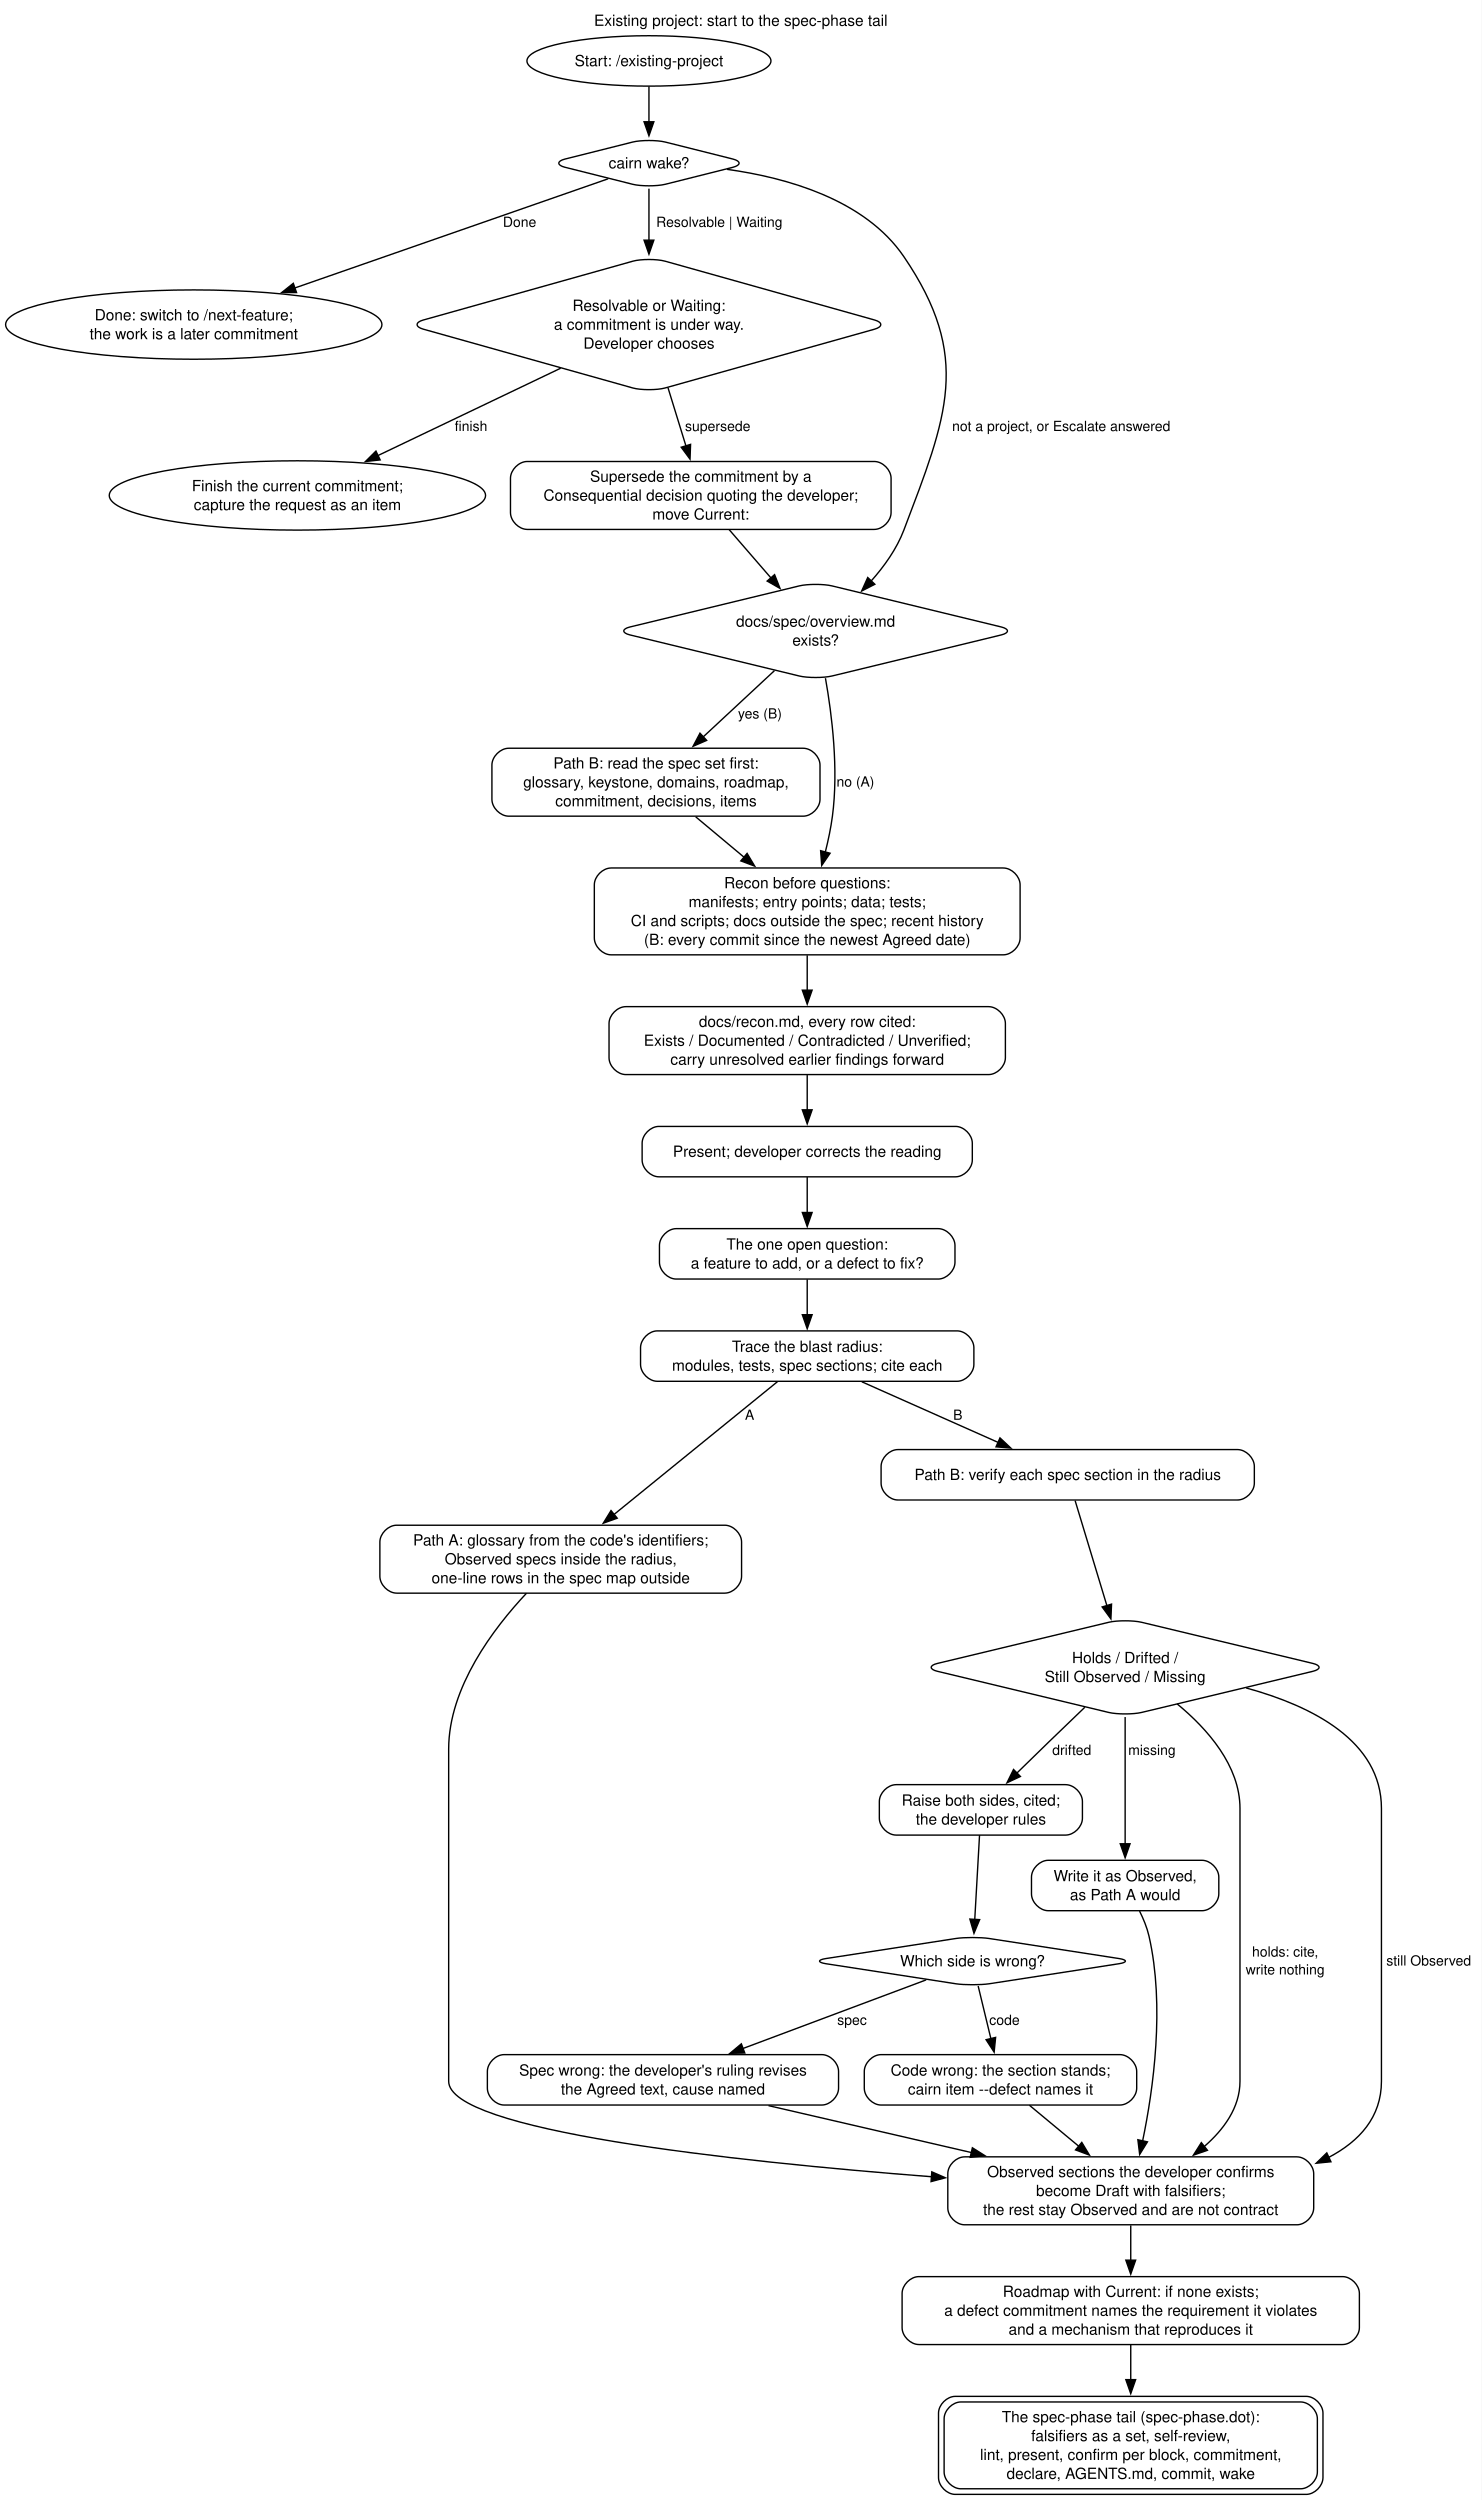
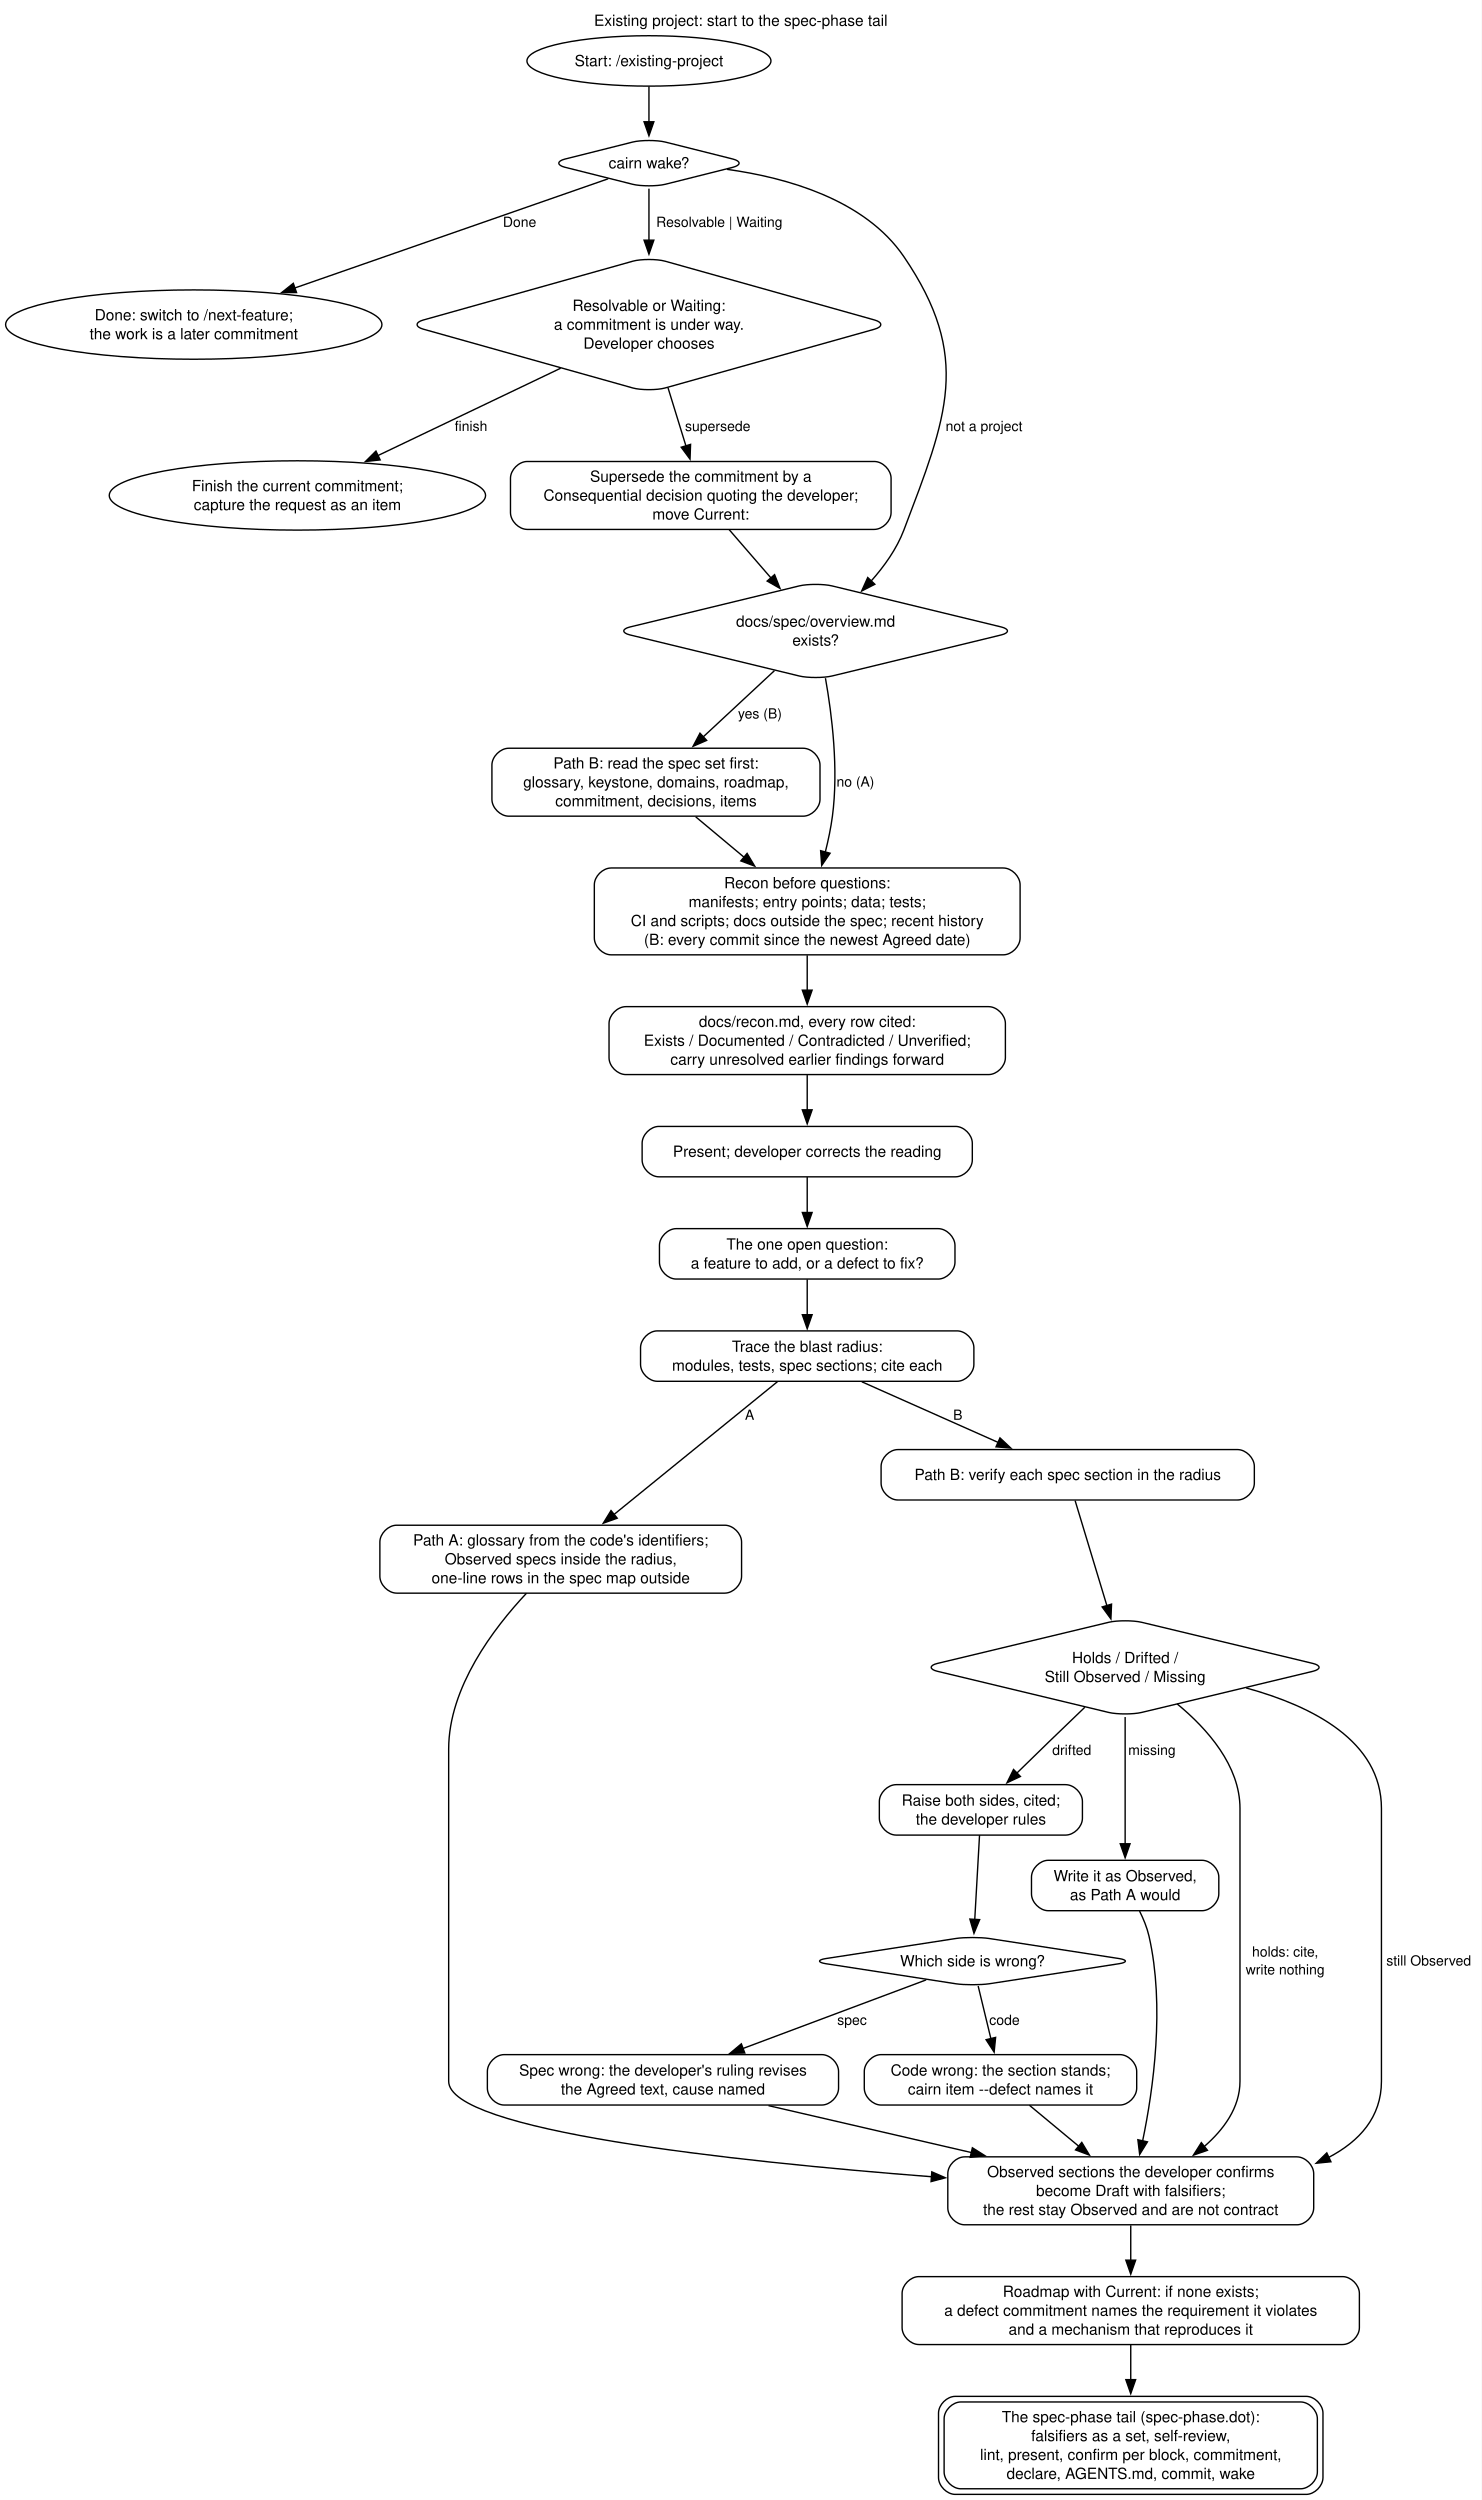
<svg xmlns="http://www.w3.org/2000/svg" width="1058pt" height="1785pt" viewBox="0.00 0.00 1058.00 1785.00">
  <g id="graph0" class="graph" transform="scale(1 1) rotate(0) translate(4 1781)">
    <polygon fill="white" stroke="none" points="-4,4 -4,-1781 1053.85,-1781 1053.85,4 -4,4" />
    <text xml:space="preserve" text-anchor="middle" x="524.93" y="-1762.55" font-family="Helvetica,sans-Serif" font-size="11.00">Existing project: start to the spec-phase tail</text>
    <g id="node1" class="node">
      <ellipse fill="none" stroke="black" cx="459.35" cy="-1737.5" rx="87.12" ry="18" />
      <text xml:space="preserve" text-anchor="middle" x="459.35" y="-1733.8" font-family="Helvetica,sans-Serif" font-size="11.00">Start: /existing-project</text>
    </g>
    <g id="node2" class="node">
      <path fill="none" stroke="black" d="M447.71,-1679.57C447.71,-1679.57 399.36,-1667.42 399.36,-1667.42 393.54,-1665.96 393.54,-1663.04 399.36,-1661.57 399.36,-1661.57 447.71,-1649.42 447.71,-1649.42 453.53,-1647.96 465.17,-1647.96 470.99,-1649.42 470.99,-1649.42 519.34,-1661.57 519.34,-1661.57 525.16,-1663.04 525.16,-1665.96 519.34,-1667.42 519.34,-1667.42 470.99,-1679.57 470.99,-1679.57 465.17,-1681.04 453.53,-1681.04 447.71,-1679.57" />
      <text xml:space="preserve" text-anchor="middle" x="459.35" y="-1660.8" font-family="Helvetica,sans-Serif" font-size="11.00">cairn wake?</text>
    </g>
    <g id="edge1" class="edge">
      <path fill="none" stroke="black" d="M459.35,-1719.31C459.35,-1711.72 459.35,-1702.6 459.35,-1694.04" />
      <polygon fill="black" stroke="black" points="462.85,-1694.04 459.35,-1684.04 455.85,-1694.04 462.85,-1694.04" />
    </g>
    <g id="node3" class="node">
      <ellipse fill="none" stroke="black" cx="134.35" cy="-1549.25" rx="134.35" ry="24.75" />
      <text xml:space="preserve" text-anchor="middle" x="134.35" y="-1552.3" font-family="Helvetica,sans-Serif" font-size="11.00">Done: switch to /next-feature;</text>
      <text xml:space="preserve" text-anchor="middle" x="134.35" y="-1538.8" font-family="Helvetica,sans-Serif" font-size="11.00">the work is a later commitment</text>
    </g>
    <g id="edge2" class="edge">
      <path fill="none" stroke="black" d="M430.22,-1653.35C380.21,-1635.92 276.6,-1599.81 206.26,-1575.31" />
      <polygon fill="black" stroke="black" points="207.73,-1572.11 197.13,-1572.12 205.42,-1578.72 207.73,-1572.11" />
      <text xml:space="preserve" text-anchor="middle" x="366.98" y="-1619" font-family="Helvetica,sans-Serif" font-size="10.00">Done</text>
    </g>
    <g id="node4" class="node">
      <path fill="none" stroke="black" d="M447.8,-1594.5C447.8,-1594.5 298.15,-1552.49 298.15,-1552.49 292.38,-1550.87 292.38,-1547.63 298.15,-1546 298.15,-1546 447.8,-1503.99 447.8,-1503.99 453.57,-1502.37 465.13,-1502.37 470.9,-1503.99 470.9,-1503.99 620.55,-1546 620.55,-1546 626.32,-1547.63 626.32,-1550.87 620.55,-1552.49 620.55,-1552.49 470.9,-1594.5 470.9,-1594.5 465.13,-1596.13 453.57,-1596.13 447.8,-1594.5" />
      <text xml:space="preserve" text-anchor="middle" x="459.35" y="-1559.05" font-family="Helvetica,sans-Serif" font-size="11.00">Resolvable or Waiting:</text>
      <text xml:space="preserve" text-anchor="middle" x="459.35" y="-1545.55" font-family="Helvetica,sans-Serif" font-size="11.00">a commitment is under way.</text>
      <text xml:space="preserve" text-anchor="middle" x="459.35" y="-1532.05" font-family="Helvetica,sans-Serif" font-size="11.00">Developer chooses</text>
    </g>
    <g id="edge3" class="edge">
      <path fill="none" stroke="black" d="M459.35,-1646.3C459.35,-1636.24 459.35,-1622.89 459.35,-1609.36" />
      <polygon fill="black" stroke="black" points="462.85,-1609.52 459.35,-1599.52 455.85,-1609.52 462.85,-1609.52" />
      <text xml:space="preserve" text-anchor="middle" x="509.6" y="-1619" font-family="Helvetica,sans-Serif" font-size="10.00">Resolvable | Waiting</text>
    </g>
    <g id="node7" class="node">
      <path fill="none" stroke="black" d="M566.69,-1362.67C566.69,-1362.67 445.76,-1333.33 445.76,-1333.33 439.93,-1331.91 439.93,-1329.09 445.76,-1327.67 445.76,-1327.67 566.69,-1298.33 566.69,-1298.33 572.52,-1296.91 584.18,-1296.91 590.01,-1298.33 590.01,-1298.33 710.94,-1327.67 710.94,-1327.67 716.77,-1329.09 716.77,-1331.91 710.94,-1333.33 710.94,-1333.33 590.01,-1362.67 590.01,-1362.67 584.18,-1364.09 572.52,-1364.09 566.69,-1362.67" />
      <text xml:space="preserve" text-anchor="middle" x="578.35" y="-1333.55" font-family="Helvetica,sans-Serif" font-size="11.00">docs/spec/overview.md</text>
      <text xml:space="preserve" text-anchor="middle" x="578.35" y="-1320.05" font-family="Helvetica,sans-Serif" font-size="11.00">exists?</text>
    </g>
    <g id="edge4" class="edge">
      <path fill="none" stroke="black" d="M515.12,-1660.09C557.68,-1654.19 613.56,-1638.57 641.35,-1597.75 690.18,-1526.01 672.15,-1483.63 641.35,-1402.5 636.27,-1389.13 627.4,-1376.66 617.88,-1366.02" />
      <polygon fill="black" stroke="black" points="620.64,-1363.84 611.21,-1359 615.56,-1368.66 620.64,-1363.84" />
-       <text xml:space="preserve" text-anchor="middle" x="753.71" y="-1473.25" font-family="Helvetica,sans-Serif" font-size="10.00">not a project, or Escalate answered</text>
+       <text xml:space="preserve" text-anchor="middle" x="698.59" y="-1473.25" font-family="Helvetica,sans-Serif" font-size="10.00">not a project</text>
    </g>
    <g id="node5" class="node">
      <ellipse fill="none" stroke="black" cx="208.35" cy="-1427.25" rx="134.35" ry="24.75" />
      <text xml:space="preserve" text-anchor="middle" x="208.35" y="-1430.3" font-family="Helvetica,sans-Serif" font-size="11.00">Finish the current commitment;</text>
      <text xml:space="preserve" text-anchor="middle" x="208.35" y="-1416.8" font-family="Helvetica,sans-Serif" font-size="11.00">capture the request as an item</text>
    </g>
    <g id="edge5" class="edge">
      <path fill="none" stroke="black" d="M396.34,-1518.12C356.21,-1498.94 304.65,-1474.29 265.67,-1455.65" />
      <polygon fill="black" stroke="black" points="267.44,-1452.62 256.91,-1451.46 264.42,-1458.94 267.44,-1452.62" />
      <text xml:space="preserve" text-anchor="middle" x="332.32" y="-1473.25" font-family="Helvetica,sans-Serif" font-size="10.00">finish</text>
    </g>
    <g id="node6" class="node">
      <path fill="none" stroke="black" d="M620.23,-1451.5C620.23,-1451.5 372.48,-1451.5 372.48,-1451.5 366.48,-1451.5 360.48,-1445.5 360.48,-1439.5 360.48,-1439.5 360.48,-1415 360.48,-1415 360.48,-1409 366.48,-1403 372.48,-1403 372.48,-1403 620.23,-1403 620.23,-1403 626.23,-1403 632.23,-1409 632.23,-1415 632.23,-1415 632.23,-1439.5 632.23,-1439.5 632.23,-1445.5 626.23,-1451.5 620.23,-1451.5" />
      <text xml:space="preserve" text-anchor="middle" x="496.35" y="-1437.05" font-family="Helvetica,sans-Serif" font-size="11.00">Supersede the commitment by a</text>
      <text xml:space="preserve" text-anchor="middle" x="496.35" y="-1423.55" font-family="Helvetica,sans-Serif" font-size="11.00">Consequential decision quoting the developer;</text>
      <text xml:space="preserve" text-anchor="middle" x="496.35" y="-1410.05" font-family="Helvetica,sans-Serif" font-size="11.00">move Current:</text>
    </g>
    <g id="edge6" class="edge">
      <path fill="none" stroke="black" d="M472.92,-1504.25C477.16,-1490.48 481.78,-1475.51 485.78,-1462.52" />
      <polygon fill="black" stroke="black" points="489.07,-1463.73 488.67,-1453.15 482.38,-1461.67 489.07,-1463.73" />
      <text xml:space="preserve" text-anchor="middle" x="508.45" y="-1473.25" font-family="Helvetica,sans-Serif" font-size="10.00">supersede</text>
    </g>
    <g id="edge7" class="edge">
      <path fill="none" stroke="black" d="M516.62,-1402.83C525.61,-1392.43 536.42,-1379.95 546.45,-1368.36" />
      <polygon fill="black" stroke="black" points="549.05,-1370.71 552.94,-1360.86 543.75,-1366.13 549.05,-1370.71" />
    </g>
    <g id="node8" class="node">
      <path fill="none" stroke="black" d="M569.48,-1246.75C569.48,-1246.75 359.23,-1246.75 359.23,-1246.75 353.23,-1246.75 347.23,-1240.75 347.23,-1234.75 347.23,-1234.75 347.23,-1210.25 347.23,-1210.25 347.23,-1204.25 353.23,-1198.25 359.23,-1198.25 359.23,-1198.25 569.48,-1198.25 569.48,-1198.25 575.48,-1198.25 581.48,-1204.25 581.48,-1210.25 581.48,-1210.25 581.48,-1234.75 581.48,-1234.75 581.48,-1240.75 575.48,-1246.75 569.48,-1246.75" />
      <text xml:space="preserve" text-anchor="middle" x="464.35" y="-1232.3" font-family="Helvetica,sans-Serif" font-size="11.00">Path B: read the spec set first:</text>
      <text xml:space="preserve" text-anchor="middle" x="464.35" y="-1218.8" font-family="Helvetica,sans-Serif" font-size="11.00">glossary, keystone, domains, roadmap,</text>
      <text xml:space="preserve" text-anchor="middle" x="464.35" y="-1205.3" font-family="Helvetica,sans-Serif" font-size="11.00">commitment, decisions, items</text>
    </g>
    <g id="edge8" class="edge">
      <path fill="none" stroke="black" d="M548.99,-1302.2C533.37,-1287.68 514.1,-1269.76 497.9,-1254.69" />
      <polygon fill="black" stroke="black" points="500.55,-1252.38 490.85,-1248.14 495.79,-1257.51 500.55,-1252.38" />
      <text xml:space="preserve" text-anchor="middle" x="538.6" y="-1268" font-family="Helvetica,sans-Serif" font-size="10.00">yes (B)</text>
    </g>
    <g id="node9" class="node">
      <path fill="none" stroke="black" d="M712.35,-1161.25C712.35,-1161.25 432.35,-1161.25 432.35,-1161.25 426.35,-1161.25 420.35,-1155.25 420.35,-1149.25 420.35,-1149.25 420.35,-1111.25 420.35,-1111.25 420.35,-1105.25 426.35,-1099.25 432.35,-1099.25 432.35,-1099.25 712.35,-1099.25 712.35,-1099.25 718.35,-1099.25 724.35,-1105.25 724.35,-1111.25 724.35,-1111.25 724.35,-1149.25 724.35,-1149.25 724.35,-1155.25 718.35,-1161.25 712.35,-1161.25" />
      <text xml:space="preserve" text-anchor="middle" x="572.35" y="-1146.8" font-family="Helvetica,sans-Serif" font-size="11.00">Recon before questions:</text>
      <text xml:space="preserve" text-anchor="middle" x="572.35" y="-1133.3" font-family="Helvetica,sans-Serif" font-size="11.00">manifests; entry points; data; tests;</text>
      <text xml:space="preserve" text-anchor="middle" x="572.35" y="-1119.8" font-family="Helvetica,sans-Serif" font-size="11.00">CI and scripts; docs outside the spec; recent history</text>
      <text xml:space="preserve" text-anchor="middle" x="572.35" y="-1106.3" font-family="Helvetica,sans-Serif" font-size="11.00">(B: every commit since the newest Agreed date)</text>
    </g>
    <g id="edge9" class="edge">
      <path fill="none" stroke="black" d="M585.37,-1296.79C590.11,-1270.18 594.77,-1231.71 590.35,-1198.25 589.25,-1189.88 587.39,-1181.06 585.29,-1172.68" />
      <polygon fill="black" stroke="black" points="588.68,-1171.8 582.7,-1163.06 581.92,-1173.62 588.68,-1171.8" />
      <text xml:space="preserve" text-anchor="middle" x="606.75" y="-1219.38" font-family="Helvetica,sans-Serif" font-size="10.00">no (A)</text>
    </g>
    <g id="edge10" class="edge">
      <path fill="none" stroke="black" d="M492.73,-1197.79C503.28,-1188.97 515.54,-1178.72 527.23,-1168.95" />
      <polygon fill="black" stroke="black" points="529.43,-1171.68 534.86,-1162.58 524.94,-1166.31 529.43,-1171.68" />
    </g>
    <g id="node10" class="node">
      <path fill="none" stroke="black" d="M701.85,-1062.25C701.85,-1062.25 442.85,-1062.25 442.85,-1062.25 436.85,-1062.25 430.85,-1056.25 430.85,-1050.25 430.85,-1050.25 430.85,-1025.75 430.85,-1025.75 430.85,-1019.75 436.85,-1013.75 442.85,-1013.75 442.85,-1013.75 701.85,-1013.75 701.85,-1013.75 707.85,-1013.75 713.85,-1019.75 713.85,-1025.75 713.85,-1025.75 713.85,-1050.25 713.85,-1050.25 713.85,-1056.25 707.85,-1062.25 701.85,-1062.25" />
      <text xml:space="preserve" text-anchor="middle" x="572.35" y="-1047.8" font-family="Helvetica,sans-Serif" font-size="11.00">docs/recon.md, every row cited:</text>
      <text xml:space="preserve" text-anchor="middle" x="572.35" y="-1034.3" font-family="Helvetica,sans-Serif" font-size="11.00">Exists / Documented / Contradicted / Unverified;</text>
      <text xml:space="preserve" text-anchor="middle" x="572.35" y="-1020.8" font-family="Helvetica,sans-Serif" font-size="11.00">carry unresolved earlier findings forward</text>
    </g>
    <g id="edge11" class="edge">
      <path fill="none" stroke="black" d="M572.35,-1098.95C572.35,-1090.87 572.35,-1082.08 572.35,-1073.79" />
      <polygon fill="black" stroke="black" points="575.85,-1074.03 572.35,-1064.03 568.85,-1074.03 575.85,-1074.03" />
    </g>
    <g id="node11" class="node">
      <path fill="none" stroke="black" d="M678.23,-976.75C678.23,-976.75 466.48,-976.75 466.48,-976.75 460.48,-976.75 454.48,-970.75 454.48,-964.75 454.48,-964.75 454.48,-952.75 454.48,-952.75 454.48,-946.75 460.48,-940.75 466.48,-940.75 466.48,-940.75 678.23,-940.75 678.23,-940.75 684.23,-940.75 690.23,-946.75 690.23,-952.75 690.23,-952.75 690.23,-964.75 690.23,-964.75 690.23,-970.75 684.23,-976.75 678.23,-976.75" />
      <text xml:space="preserve" text-anchor="middle" x="572.35" y="-955.05" font-family="Helvetica,sans-Serif" font-size="11.00">Present; developer corrects the reading</text>
    </g>
    <g id="edge12" class="edge">
      <path fill="none" stroke="black" d="M572.35,-1013.4C572.35,-1005.53 572.35,-996.68 572.35,-988.46" />
      <polygon fill="black" stroke="black" points="575.85,-988.59 572.35,-978.59 568.85,-988.59 575.85,-988.59" />
    </g>
    <g id="node12" class="node">
      <path fill="none" stroke="black" d="M665.85,-903.75C665.85,-903.75 478.85,-903.75 478.85,-903.75 472.85,-903.75 466.85,-897.75 466.85,-891.75 466.85,-891.75 466.85,-879.75 466.85,-879.75 466.85,-873.75 472.85,-867.75 478.85,-867.75 478.85,-867.75 665.85,-867.75 665.85,-867.75 671.85,-867.75 677.85,-873.75 677.85,-879.75 677.85,-879.75 677.85,-891.75 677.85,-891.75 677.85,-897.75 671.85,-903.75 665.85,-903.75" />
      <text xml:space="preserve" text-anchor="middle" x="572.35" y="-888.8" font-family="Helvetica,sans-Serif" font-size="11.00">The one open question:</text>
      <text xml:space="preserve" text-anchor="middle" x="572.35" y="-875.3" font-family="Helvetica,sans-Serif" font-size="11.00">a feature to add, or a defect to fix?</text>
    </g>
    <g id="edge13" class="edge">
      <path fill="none" stroke="black" d="M572.35,-940.56C572.35,-932.98 572.35,-923.85 572.35,-915.29" />
      <polygon fill="black" stroke="black" points="575.85,-915.29 572.35,-905.29 568.85,-915.29 575.85,-915.29" />
    </g>
    <g id="node13" class="node">
      <path fill="none" stroke="black" d="M679.35,-830.75C679.35,-830.75 465.35,-830.75 465.35,-830.75 459.35,-830.75 453.35,-824.75 453.35,-818.75 453.35,-818.75 453.35,-806.75 453.35,-806.75 453.35,-800.75 459.35,-794.75 465.35,-794.75 465.35,-794.75 679.35,-794.75 679.35,-794.75 685.35,-794.75 691.35,-800.75 691.35,-806.75 691.35,-806.75 691.35,-818.75 691.35,-818.75 691.35,-824.75 685.35,-830.75 679.35,-830.75" />
      <text xml:space="preserve" text-anchor="middle" x="572.35" y="-815.8" font-family="Helvetica,sans-Serif" font-size="11.00">Trace the blast radius:</text>
      <text xml:space="preserve" text-anchor="middle" x="572.35" y="-802.3" font-family="Helvetica,sans-Serif" font-size="11.00">modules, tests, spec sections; cite each</text>
    </g>
    <g id="edge14" class="edge">
      <path fill="none" stroke="black" d="M572.35,-867.56C572.35,-859.98 572.35,-850.85 572.35,-842.29" />
      <polygon fill="black" stroke="black" points="575.85,-842.29 572.35,-832.29 568.85,-842.29 575.85,-842.29" />
    </g>
    <g id="node14" class="node">
      <path fill="none" stroke="black" d="M513.48,-692C513.48,-692 279.23,-692 279.23,-692 273.23,-692 267.23,-686 267.23,-680 267.23,-680 267.23,-655.5 267.23,-655.5 267.23,-649.5 273.23,-643.5 279.23,-643.5 279.23,-643.5 513.48,-643.5 513.48,-643.5 519.48,-643.5 525.48,-649.5 525.48,-655.5 525.48,-655.5 525.48,-680 525.48,-680 525.48,-686 519.48,-692 513.48,-692" />
      <text xml:space="preserve" text-anchor="middle" x="396.35" y="-677.55" font-family="Helvetica,sans-Serif" font-size="11.00">Path A: glossary from the code's identifiers;</text>
      <text xml:space="preserve" text-anchor="middle" x="396.35" y="-664.05" font-family="Helvetica,sans-Serif" font-size="11.00">Observed specs inside the radius,</text>
      <text xml:space="preserve" text-anchor="middle" x="396.35" y="-650.55" font-family="Helvetica,sans-Serif" font-size="11.00">one-line rows in the spec map outside</text>
    </g>
    <g id="edge15" class="edge">
      <path fill="none" stroke="black" d="M551.12,-794.5C522.21,-771.01 469.98,-728.57 434.26,-699.55" />
      <polygon fill="black" stroke="black" points="436.7,-697.02 426.73,-693.43 432.28,-702.46 436.7,-697.02" />
      <text xml:space="preserve" text-anchor="middle" x="531.21" y="-767.25" font-family="Helvetica,sans-Serif" font-size="10.00">A</text>
    </g>
    <g id="node15" class="node">
      <path fill="none" stroke="black" d="M879.6,-746C879.6,-746 637.1,-746 637.1,-746 631.1,-746 625.1,-740 625.1,-734 625.1,-734 625.1,-722 625.1,-722 625.1,-716 631.1,-710 637.1,-710 637.1,-710 879.6,-710 879.6,-710 885.6,-710 891.6,-716 891.6,-722 891.6,-722 891.6,-734 891.6,-734 891.6,-740 885.6,-746 879.6,-746" />
      <text xml:space="preserve" text-anchor="middle" x="758.35" y="-724.3" font-family="Helvetica,sans-Serif" font-size="11.00">Path B: verify each spec section in the radius</text>
    </g>
    <g id="edge16" class="edge">
      <path fill="none" stroke="black" d="M611.34,-794.4C639.64,-781.81 678.16,-764.68 708.66,-751.11" />
      <polygon fill="black" stroke="black" points="709.99,-754.34 717.71,-747.08 707.15,-747.95 709.99,-754.34" />
      <text xml:space="preserve" text-anchor="middle" x="679.86" y="-767.25" font-family="Helvetica,sans-Serif" font-size="10.00">B</text>
    </g>
    <g id="node22" class="node">
      <path fill="none" stroke="black" d="M921.98,-241C921.98,-241 684.73,-241 684.73,-241 678.73,-241 672.73,-235 672.73,-229 672.73,-229 672.73,-204.5 672.73,-204.5 672.73,-198.5 678.73,-192.5 684.73,-192.5 684.73,-192.5 921.98,-192.5 921.98,-192.5 927.98,-192.5 933.98,-198.5 933.98,-204.5 933.98,-204.5 933.98,-229 933.98,-229 933.98,-235 927.98,-241 921.98,-241" />
      <text xml:space="preserve" text-anchor="middle" x="803.35" y="-226.55" font-family="Helvetica,sans-Serif" font-size="11.00">Observed sections the developer confirms</text>
      <text xml:space="preserve" text-anchor="middle" x="803.35" y="-213.05" font-family="Helvetica,sans-Serif" font-size="11.00">become Draft with falsifiers;</text>
      <text xml:space="preserve" text-anchor="middle" x="803.35" y="-199.55" font-family="Helvetica,sans-Serif" font-size="11.00">the rest stay Observed and are not contract</text>
    </g>
    <g id="edge28" class="edge">
      <path fill="none" stroke="black" d="M371.91,-643.44C348.39,-618.38 316.35,-576.17 316.35,-532.12 316.35,-532.12 316.35,-532.12 316.35,-295 316.35,-259.78 517.65,-237.91 661.41,-226.79" />
      <polygon fill="black" stroke="black" points="661.31,-230.31 671.01,-226.06 660.78,-223.33 661.31,-230.31" />
    </g>
    <g id="node16" class="node">
      <path fill="none" stroke="black" d="M787.68,-622.7C787.68,-622.7 665.27,-593.3 665.27,-593.3 659.43,-591.9 659.43,-589.1 665.27,-587.7 665.27,-587.7 787.68,-558.3 787.68,-558.3 793.52,-556.9 805.18,-556.9 811.02,-558.3 811.02,-558.3 933.43,-587.7 933.43,-587.7 939.27,-589.1 939.27,-591.9 933.43,-593.3 933.43,-593.3 811.02,-622.7 811.02,-622.7 805.18,-624.1 793.52,-624.1 787.68,-622.7" />
      <text xml:space="preserve" text-anchor="middle" x="799.35" y="-593.55" font-family="Helvetica,sans-Serif" font-size="11.00">Holds / Drifted /</text>
      <text xml:space="preserve" text-anchor="middle" x="799.35" y="-580.05" font-family="Helvetica,sans-Serif" font-size="11.00">Still Observed / Missing</text>
    </g>
    <g id="edge17" class="edge">
      <path fill="none" stroke="black" d="M763.63,-709.56C769.33,-690.7 778.65,-659.91 786.34,-634.5" />
      <polygon fill="black" stroke="black" points="789.64,-635.66 789.19,-625.08 782.94,-633.64 789.64,-635.66" />
    </g>
    <g id="node17" class="node">
      <path fill="none" stroke="black" d="M756.85,-506.75C756.85,-506.75 635.85,-506.75 635.85,-506.75 629.85,-506.75 623.85,-500.75 623.85,-494.75 623.85,-494.75 623.85,-482.75 623.85,-482.75 623.85,-476.75 629.85,-470.75 635.85,-470.75 635.85,-470.75 756.85,-470.75 756.85,-470.75 762.85,-470.75 768.85,-476.75 768.85,-482.75 768.85,-482.75 768.85,-494.75 768.85,-494.75 768.85,-500.75 762.85,-506.75 756.85,-506.75" />
      <text xml:space="preserve" text-anchor="middle" x="696.35" y="-491.8" font-family="Helvetica,sans-Serif" font-size="11.00">Raise both sides, cited;</text>
      <text xml:space="preserve" text-anchor="middle" x="696.35" y="-478.3" font-family="Helvetica,sans-Serif" font-size="11.00">the developer rules</text>
    </g>
    <g id="edge19" class="edge">
      <path fill="none" stroke="black" d="M770.58,-562.03C762.33,-554.13 753.35,-545.49 745.1,-537.5 737.48,-530.11 729.22,-522.05 721.7,-514.69" />
      <polygon fill="black" stroke="black" points="724.58,-512.6 714.99,-508.1 719.67,-517.6 724.58,-512.6" />
      <text xml:space="preserve" text-anchor="middle" x="761.23" y="-528" font-family="Helvetica,sans-Serif" font-size="10.00">drifted</text>
    </g>
    <g id="node21" class="node">
      <path fill="none" stroke="black" d="M854.23,-452.75C854.23,-452.75 744.48,-452.75 744.48,-452.75 738.48,-452.75 732.48,-446.75 732.48,-440.75 732.48,-440.75 732.48,-428.75 732.48,-428.75 732.48,-422.75 738.48,-416.75 744.48,-416.75 744.48,-416.75 854.23,-416.75 854.23,-416.75 860.23,-416.75 866.23,-422.75 866.23,-428.75 866.23,-428.75 866.23,-440.75 866.23,-440.75 866.23,-446.75 860.23,-452.75 854.23,-452.75" />
      <text xml:space="preserve" text-anchor="middle" x="799.35" y="-437.8" font-family="Helvetica,sans-Serif" font-size="11.00">Write it as Observed,</text>
      <text xml:space="preserve" text-anchor="middle" x="799.35" y="-424.3" font-family="Helvetica,sans-Serif" font-size="11.00">as Path A would</text>
    </g>
    <g id="edge21" class="edge">
      <path fill="none" stroke="black" d="M799.35,-555C799.35,-527.63 799.35,-489.86 799.35,-464.21" />
      <polygon fill="black" stroke="black" points="802.85,-464.54 799.35,-454.54 795.85,-464.54 802.85,-464.54" />
      <text xml:space="preserve" text-anchor="middle" x="818.48" y="-528" font-family="Helvetica,sans-Serif" font-size="10.00">missing</text>
    </g>
    <g id="edge18" class="edge">
      <path fill="none" stroke="black" d="M836.51,-564.39C858.21,-546.49 881.35,-520.24 881.35,-489.75 881.35,-489.75 881.35,-489.75 881.35,-295 881.35,-276.2 869.77,-260.42 855.53,-248.12" />
      <polygon fill="black" stroke="black" points="858.11,-245.7 848.1,-242.23 853.76,-251.18 858.11,-245.7" />
      <text xml:space="preserve" text-anchor="middle" x="913.6" y="-384" font-family="Helvetica,sans-Serif" font-size="10.00">holds: cite,</text>
      <text xml:space="preserve" text-anchor="middle" x="913.6" y="-371.25" font-family="Helvetica,sans-Serif" font-size="10.00">write nothing</text>
    </g>
    <g id="edge20" class="edge">
      <path fill="none" stroke="black" d="M885.76,-575.8C933.14,-562.82 982.35,-537.78 982.35,-489.75 982.35,-489.75 982.35,-489.75 982.35,-295 982.35,-269.35 966.66,-252.12 944.58,-240.56" />
      <polygon fill="black" stroke="black" points="946.29,-237.5 935.75,-236.44 943.33,-243.84 946.29,-237.5" />
      <text xml:space="preserve" text-anchor="middle" x="1016.1" y="-377.62" font-family="Helvetica,sans-Serif" font-size="10.00">still Observed</text>
    </g>
    <g id="node18" class="node">
      <path fill="none" stroke="black" d="M678.49,-396.92C678.49,-396.92 585.62,-382.58 585.62,-382.58 579.69,-381.67 579.69,-379.83 585.62,-378.92 585.62,-378.92 678.49,-364.58 678.49,-364.58 684.42,-363.67 696.28,-363.67 702.21,-364.58 702.21,-364.58 795.08,-378.92 795.08,-378.92 801.01,-379.83 801.01,-381.67 795.08,-382.58 795.08,-382.58 702.21,-396.92 702.21,-396.92 696.28,-397.83 684.42,-397.83 678.49,-396.92" />
      <text xml:space="preserve" text-anchor="middle" x="690.35" y="-377.05" font-family="Helvetica,sans-Serif" font-size="11.00">Which side is wrong?</text>
    </g>
    <g id="edge22" class="edge">
      <path fill="none" stroke="black" d="M695.39,-470.72C694.47,-454.51 693.07,-429.81 691.98,-410.54" />
      <polygon fill="black" stroke="black" points="695.48,-410.39 691.42,-400.6 688.49,-410.78 695.48,-410.39" />
    </g>
    <g id="node19" class="node">
      <path fill="none" stroke="black" d="M582.73,-314C582.73,-314 355.98,-314 355.98,-314 349.98,-314 343.98,-308 343.98,-302 343.98,-302 343.98,-290 343.98,-290 343.98,-284 349.98,-278 355.98,-278 355.98,-278 582.73,-278 582.73,-278 588.73,-278 594.73,-284 594.73,-290 594.73,-290 594.73,-302 594.73,-302 594.73,-308 588.73,-314 582.73,-314" />
      <text xml:space="preserve" text-anchor="middle" x="469.35" y="-299.05" font-family="Helvetica,sans-Serif" font-size="11.00">Spec wrong: the developer's ruling revises</text>
      <text xml:space="preserve" text-anchor="middle" x="469.35" y="-285.55" font-family="Helvetica,sans-Serif" font-size="11.00">the Agreed text, cause named</text>
    </g>
    <g id="edge23" class="edge">
      <path fill="none" stroke="black" d="M657.26,-367.36C622.7,-354.42 567.84,-333.88 526.3,-318.32" />
      <polygon fill="black" stroke="black" points="527.78,-315.14 517.19,-314.91 525.33,-321.7 527.78,-315.14" />
      <text xml:space="preserve" text-anchor="middle" x="604.33" y="-335.25" font-family="Helvetica,sans-Serif" font-size="10.00">spec</text>
    </g>
    <g id="node20" class="node">
      <path fill="none" stroke="black" d="M795.6,-314C795.6,-314 625.1,-314 625.1,-314 619.1,-314 613.1,-308 613.1,-302 613.1,-302 613.1,-290 613.1,-290 613.1,-284 619.1,-278 625.1,-278 625.1,-278 795.6,-278 795.6,-278 801.6,-278 807.6,-284 807.6,-290 807.6,-290 807.6,-302 807.6,-302 807.6,-308 801.6,-314 795.6,-314" />
      <text xml:space="preserve" text-anchor="middle" x="710.35" y="-299.05" font-family="Helvetica,sans-Serif" font-size="11.00">Code wrong: the section stands;</text>
      <text xml:space="preserve" text-anchor="middle" x="710.35" y="-285.55" font-family="Helvetica,sans-Serif" font-size="11.00">cairn item --defect names it</text>
    </g>
    <g id="edge24" class="edge">
      <path fill="none" stroke="black" d="M694.4,-363C697.02,-352.16 700.5,-337.76 703.54,-325.18" />
      <polygon fill="black" stroke="black" points="706.87,-326.3 705.82,-315.76 700.06,-324.66 706.87,-326.3" />
      <text xml:space="preserve" text-anchor="middle" x="713.17" y="-335.25" font-family="Helvetica,sans-Serif" font-size="10.00">code</text>
    </g>
    <g id="edge25" class="edge">
      <path fill="none" stroke="black" d="M544.72,-277.57C587.47,-267.68 641.83,-255.11 689.66,-244.05" />
      <polygon fill="black" stroke="black" points="690.28,-247.49 699.24,-241.83 688.7,-240.67 690.28,-247.49" />
    </g>
    <g id="edge26" class="edge">
      <path fill="none" stroke="black" d="M730.99,-277.86C741.41,-269.2 754.37,-258.43 766.43,-248.41" />
      <polygon fill="black" stroke="black" points="768.39,-251.34 773.84,-242.26 763.92,-245.96 768.39,-251.34" />
    </g>
    <g id="edge27" class="edge">
      <path fill="none" stroke="black" d="M809.63,-416.52C812.37,-411.03 814.96,-404.81 816.35,-398.75 827.85,-348.74 819.46,-289.1 811.83,-252.33" />
      <polygon fill="black" stroke="black" points="815.28,-251.73 809.72,-242.71 808.44,-253.23 815.28,-251.73" />
    </g>
    <g id="node23" class="node">
      <path fill="none" stroke="black" d="M954.6,-155.5C954.6,-155.5 652.1,-155.5 652.1,-155.5 646.1,-155.5 640.1,-149.5 640.1,-143.5 640.1,-143.5 640.1,-119 640.1,-119 640.1,-113 646.1,-107 652.1,-107 652.1,-107 954.6,-107 954.6,-107 960.6,-107 966.6,-113 966.6,-119 966.6,-119 966.6,-143.5 966.6,-143.5 966.6,-149.5 960.6,-155.5 954.6,-155.5" />
      <text xml:space="preserve" text-anchor="middle" x="803.35" y="-141.05" font-family="Helvetica,sans-Serif" font-size="11.00">Roadmap with Current: if none exists;</text>
      <text xml:space="preserve" text-anchor="middle" x="803.35" y="-127.55" font-family="Helvetica,sans-Serif" font-size="11.00">a defect commitment names the requirement it violates</text>
      <text xml:space="preserve" text-anchor="middle" x="803.35" y="-114.05" font-family="Helvetica,sans-Serif" font-size="11.00">and a mechanism that reproduces it</text>
    </g>
    <g id="edge29" class="edge">
      <path fill="none" stroke="black" d="M803.35,-192.05C803.35,-184.31 803.35,-175.55 803.35,-167.17" />
      <polygon fill="black" stroke="black" points="806.85,-167.24 803.35,-157.24 799.85,-167.24 806.85,-167.24" />
    </g>
    <g id="node24" class="node">
      <path fill="none" stroke="black" d="M924.6,-66C924.6,-66 682.1,-66 682.1,-66 676.1,-66 670.1,-60 670.1,-54 670.1,-54 670.1,-16 670.1,-16 670.1,-10 676.1,-4 682.1,-4 682.1,-4 924.6,-4 924.6,-4 930.6,-4 936.6,-10 936.6,-16 936.6,-16 936.6,-54 936.6,-54 936.6,-60 930.6,-66 924.6,-66" />
      <path fill="none" stroke="black" d="M928.6,-70C928.6,-70 678.1,-70 678.1,-70 672.1,-70 666.1,-64 666.1,-58 666.1,-58 666.1,-12 666.1,-12 666.1,-6 672.1,0 678.1,0 678.1,0 928.6,0 928.6,0 934.6,0 940.6,-6 940.6,-12 940.6,-12 940.6,-58 940.6,-58 940.6,-64 934.6,-70 928.6,-70" />
      <text xml:space="preserve" text-anchor="middle" x="803.35" y="-51.55" font-family="Helvetica,sans-Serif" font-size="11.00">The spec-phase tail (spec-phase.dot):</text>
      <text xml:space="preserve" text-anchor="middle" x="803.35" y="-38.05" font-family="Helvetica,sans-Serif" font-size="11.00">falsifiers as a set, self-review,</text>
      <text xml:space="preserve" text-anchor="middle" x="803.35" y="-24.55" font-family="Helvetica,sans-Serif" font-size="11.00">lint, present, confirm per block, commitment,</text>
      <text xml:space="preserve" text-anchor="middle" x="803.35" y="-11.05" font-family="Helvetica,sans-Serif" font-size="11.00">declare, AGENTS.md, commit, wake</text>
    </g>
    <g id="edge30" class="edge">
      <path fill="none" stroke="black" d="M803.35,-106.95C803.35,-99.3 803.35,-90.5 803.35,-81.77" />
      <polygon fill="black" stroke="black" points="806.85,-81.94 803.35,-71.94 799.85,-81.94 806.85,-81.94" />
    </g>
  </g>
</svg>
